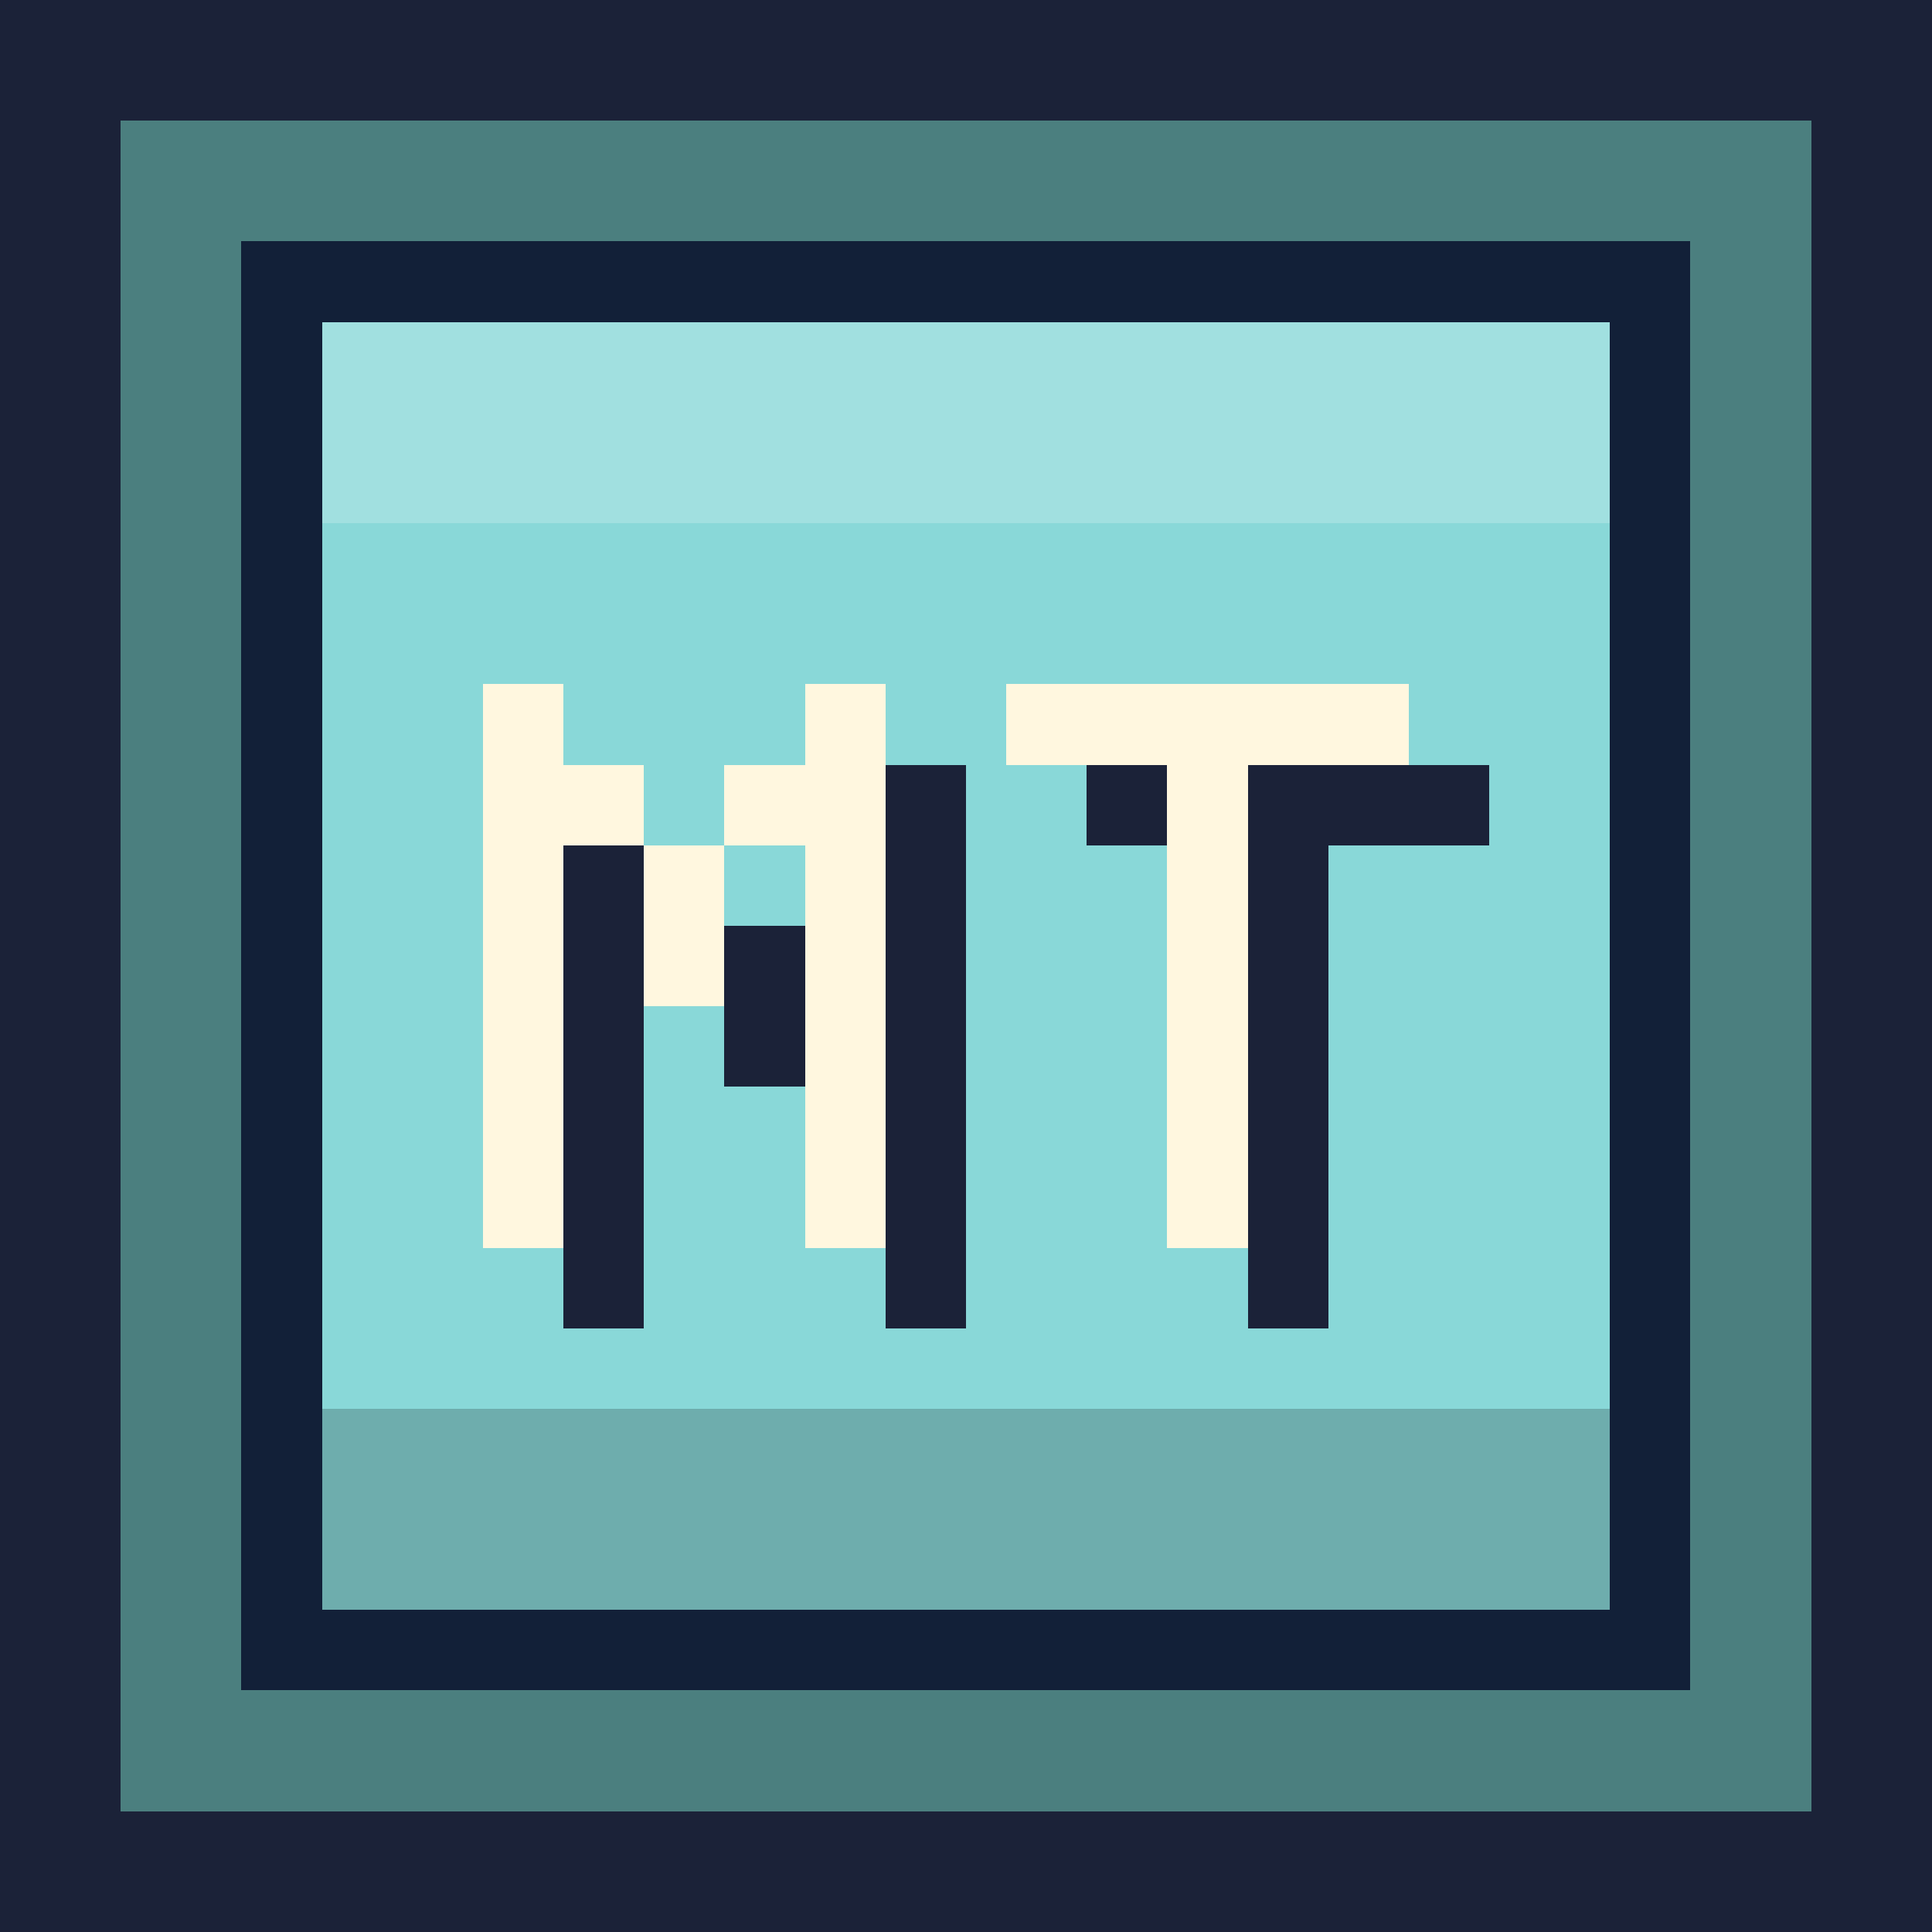
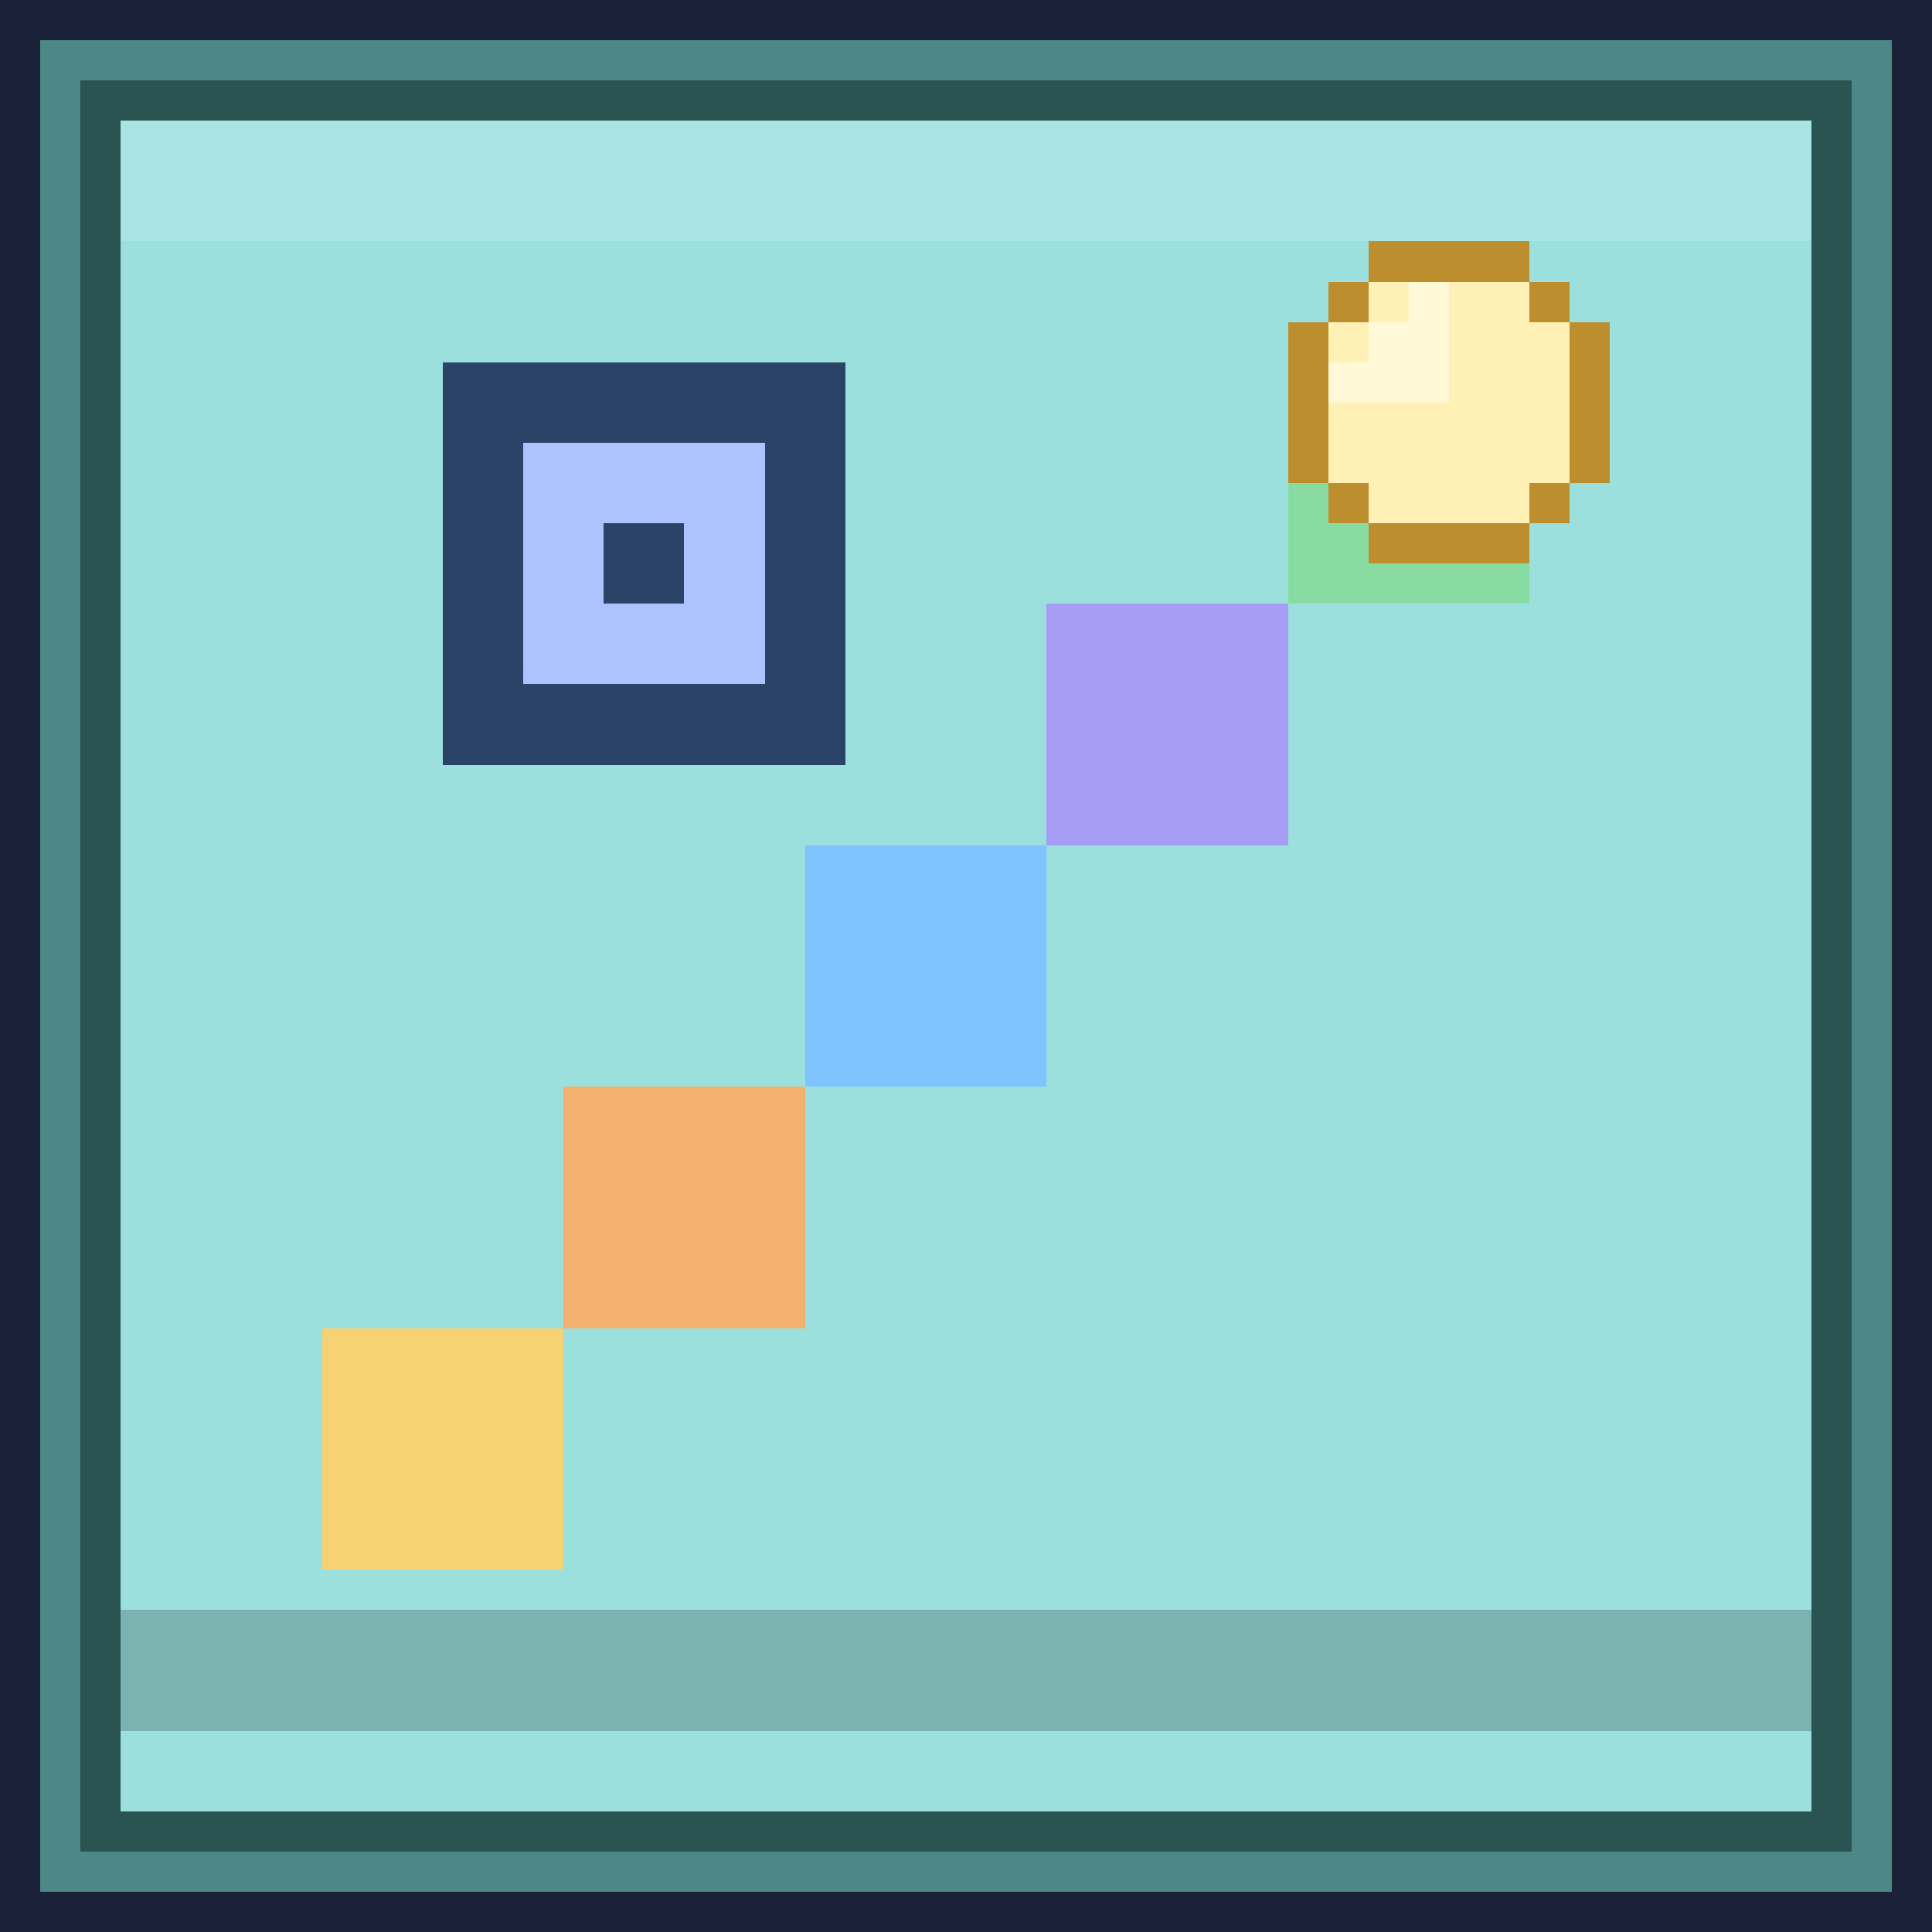
<svg xmlns="http://www.w3.org/2000/svg" viewBox="0 0 96 96" shape-rendering="crispEdges" role="img">
-   <rect x="0" y="0" width="96" height="96" fill="#1b2238" />
-   <rect x="6" y="6" width="84" height="84" fill="#4b7f7f" />
-   <rect x="12" y="12" width="72" height="72" fill="#122038" />
-   <rect x="16" y="16" width="64" height="64" fill="#89d8d8" />
-   <rect x="16" y="16" width="64" height="10" fill="#ffffff33" />
-   <rect x="16" y="70" width="64" height="10" fill="#00000033" />
-   <rect x="28" y="38" width="4" height="4" fill="#1b2238" />
-   <rect x="24" y="34" width="4" height="4" fill="#fff7df" />
-   <rect x="44" y="38" width="4" height="4" fill="#1b2238" />
-   <rect x="40" y="34" width="4" height="4" fill="#fff7df" />
-   <rect x="28" y="42" width="4" height="4" fill="#1b2238" />
-   <rect x="24" y="38" width="4" height="4" fill="#fff7df" />
-   <rect x="32" y="42" width="4" height="4" fill="#1b2238" />
-   <rect x="28" y="38" width="4" height="4" fill="#fff7df" />
-   <rect x="40" y="42" width="4" height="4" fill="#1b2238" />
-   <rect x="36" y="38" width="4" height="4" fill="#fff7df" />
-   <rect x="44" y="42" width="4" height="4" fill="#1b2238" />
-   <rect x="40" y="38" width="4" height="4" fill="#fff7df" />
-   <rect x="28" y="46" width="4" height="4" fill="#1b2238" />
-   <rect x="24" y="42" width="4" height="4" fill="#fff7df" />
-   <rect x="36" y="46" width="4" height="4" fill="#1b2238" />
-   <rect x="32" y="42" width="4" height="4" fill="#fff7df" />
-   <rect x="44" y="46" width="4" height="4" fill="#1b2238" />
-   <rect x="40" y="42" width="4" height="4" fill="#fff7df" />
-   <rect x="28" y="50" width="4" height="4" fill="#1b2238" />
-   <rect x="24" y="46" width="4" height="4" fill="#fff7df" />
-   <rect x="36" y="50" width="4" height="4" fill="#1b2238" />
-   <rect x="32" y="46" width="4" height="4" fill="#fff7df" />
-   <rect x="44" y="50" width="4" height="4" fill="#1b2238" />
-   <rect x="40" y="46" width="4" height="4" fill="#fff7df" />
-   <rect x="28" y="54" width="4" height="4" fill="#1b2238" />
-   <rect x="24" y="50" width="4" height="4" fill="#fff7df" />
-   <rect x="44" y="54" width="4" height="4" fill="#1b2238" />
-   <rect x="40" y="50" width="4" height="4" fill="#fff7df" />
-   <rect x="28" y="58" width="4" height="4" fill="#1b2238" />
-   <rect x="24" y="54" width="4" height="4" fill="#fff7df" />
-   <rect x="44" y="58" width="4" height="4" fill="#1b2238" />
-   <rect x="40" y="54" width="4" height="4" fill="#fff7df" />
-   <rect x="28" y="62" width="4" height="4" fill="#1b2238" />
-   <rect x="24" y="58" width="4" height="4" fill="#fff7df" />
-   <rect x="44" y="62" width="4" height="4" fill="#1b2238" />
-   <rect x="40" y="58" width="4" height="4" fill="#fff7df" />
-   <rect x="54" y="38" width="4" height="4" fill="#1b2238" />
-   <rect x="50" y="34" width="4" height="4" fill="#fff7df" />
-   <rect x="58" y="38" width="4" height="4" fill="#1b2238" />
-   <rect x="54" y="34" width="4" height="4" fill="#fff7df" />
-   <rect x="62" y="38" width="4" height="4" fill="#1b2238" />
-   <rect x="58" y="34" width="4" height="4" fill="#fff7df" />
-   <rect x="66" y="38" width="4" height="4" fill="#1b2238" />
-   <rect x="62" y="34" width="4" height="4" fill="#fff7df" />
-   <rect x="70" y="38" width="4" height="4" fill="#1b2238" />
-   <rect x="66" y="34" width="4" height="4" fill="#fff7df" />
-   <rect x="62" y="42" width="4" height="4" fill="#1b2238" />
-   <rect x="58" y="38" width="4" height="4" fill="#fff7df" />
-   <rect x="62" y="46" width="4" height="4" fill="#1b2238" />
-   <rect x="58" y="42" width="4" height="4" fill="#fff7df" />
-   <rect x="62" y="50" width="4" height="4" fill="#1b2238" />
-   <rect x="58" y="46" width="4" height="4" fill="#fff7df" />
-   <rect x="62" y="54" width="4" height="4" fill="#1b2238" />
-   <rect x="58" y="50" width="4" height="4" fill="#fff7df" />
-   <rect x="62" y="58" width="4" height="4" fill="#1b2238" />
-   <rect x="58" y="54" width="4" height="4" fill="#fff7df" />
-   <rect x="62" y="62" width="4" height="4" fill="#1b2238" />
-   <rect x="58" y="58" width="4" height="4" fill="#fff7df" />
+   <rect x="0" y="0" width="96" height="96" fill="#1a2138" />
+   <rect x="2" y="2" width="92" height="92" fill="#4c8885" />
+   <rect x="4" y="4" width="88" height="88" fill="#2a5452" />
+   <rect x="6" y="6" width="84" height="84" fill="#9be0dc" />
+   <rect x="6" y="6" width="84" height="6" fill="#ffffff22" />
+   <rect x="6" y="80" width="84" height="6" fill="#00000033" />
+   <rect x="16" y="66" width="12" height="12" fill="#f7d274" />
+   <rect x="28" y="54" width="12" height="12" fill="#f3b06e" />
+   <rect x="40" y="42" width="12" height="12" fill="#7fc3ff" />
+   <rect x="52" y="30" width="12" height="12" fill="#a89df6" />
+   <rect x="64" y="18" width="12" height="12" fill="#89dca1" />
+   <rect x="68" y="12" width="2" height="2" fill="#bd8e2e" />
+   <rect x="70" y="12" width="2" height="2" fill="#bd8e2e" />
+   <rect x="72" y="12" width="2" height="2" fill="#bd8e2e" />
+   <rect x="74" y="12" width="2" height="2" fill="#bd8e2e" />
+   <rect x="66" y="14" width="2" height="2" fill="#bd8e2e" />
+   <rect x="68" y="14" width="2" height="2" fill="#fff1b5" />
+   <rect x="70" y="14" width="2" height="2" fill="#fff9d8" />
+   <rect x="72" y="14" width="2" height="2" fill="#fff1b5" />
+   <rect x="74" y="14" width="2" height="2" fill="#fff1b5" />
+   <rect x="76" y="14" width="2" height="2" fill="#bd8e2e" />
+   <rect x="64" y="16" width="2" height="2" fill="#bd8e2e" />
+   <rect x="66" y="16" width="2" height="2" fill="#fff1b5" />
+   <rect x="68" y="16" width="2" height="2" fill="#fff9d8" />
+   <rect x="70" y="16" width="2" height="2" fill="#fff9d8" />
+   <rect x="72" y="16" width="2" height="2" fill="#fff1b5" />
+   <rect x="74" y="16" width="2" height="2" fill="#fff1b5" />
+   <rect x="76" y="16" width="2" height="2" fill="#fff1b5" />
+   <rect x="78" y="16" width="2" height="2" fill="#bd8e2e" />
+   <rect x="64" y="18" width="2" height="2" fill="#bd8e2e" />
+   <rect x="66" y="18" width="2" height="2" fill="#fff9d8" />
+   <rect x="68" y="18" width="2" height="2" fill="#fff9d8" />
+   <rect x="70" y="18" width="2" height="2" fill="#fff9d8" />
+   <rect x="72" y="18" width="2" height="2" fill="#fff1b5" />
+   <rect x="74" y="18" width="2" height="2" fill="#fff1b5" />
+   <rect x="76" y="18" width="2" height="2" fill="#fff1b5" />
+   <rect x="78" y="18" width="2" height="2" fill="#bd8e2e" />
+   <rect x="64" y="20" width="2" height="2" fill="#bd8e2e" />
+   <rect x="66" y="20" width="2" height="2" fill="#fff1b5" />
+   <rect x="68" y="20" width="2" height="2" fill="#fff1b5" />
+   <rect x="70" y="20" width="2" height="2" fill="#fff1b5" />
+   <rect x="72" y="20" width="2" height="2" fill="#fff1b5" />
+   <rect x="74" y="20" width="2" height="2" fill="#fff1b5" />
+   <rect x="76" y="20" width="2" height="2" fill="#fff1b5" />
+   <rect x="78" y="20" width="2" height="2" fill="#bd8e2e" />
+   <rect x="64" y="22" width="2" height="2" fill="#bd8e2e" />
+   <rect x="66" y="22" width="2" height="2" fill="#fff1b5" />
+   <rect x="68" y="22" width="2" height="2" fill="#fff1b5" />
+   <rect x="70" y="22" width="2" height="2" fill="#fff1b5" />
+   <rect x="72" y="22" width="2" height="2" fill="#fff1b5" />
+   <rect x="74" y="22" width="2" height="2" fill="#fff1b5" />
+   <rect x="76" y="22" width="2" height="2" fill="#fff1b5" />
+   <rect x="78" y="22" width="2" height="2" fill="#bd8e2e" />
+   <rect x="66" y="24" width="2" height="2" fill="#bd8e2e" />
+   <rect x="68" y="24" width="2" height="2" fill="#fff1b5" />
+   <rect x="70" y="24" width="2" height="2" fill="#fff1b5" />
+   <rect x="72" y="24" width="2" height="2" fill="#fff1b5" />
+   <rect x="74" y="24" width="2" height="2" fill="#fff1b5" />
+   <rect x="76" y="24" width="2" height="2" fill="#bd8e2e" />
+   <rect x="68" y="26" width="2" height="2" fill="#bd8e2e" />
+   <rect x="70" y="26" width="2" height="2" fill="#bd8e2e" />
+   <rect x="72" y="26" width="2" height="2" fill="#bd8e2e" />
+   <rect x="74" y="26" width="2" height="2" fill="#bd8e2e" />
+   <rect x="22" y="18" width="20" height="20" fill="#2c4368" />
+   <rect x="26" y="22" width="12" height="12" fill="#adc3ff" />
+   <rect x="30" y="26" width="4" height="4" fill="#2c4368" />
</svg>
